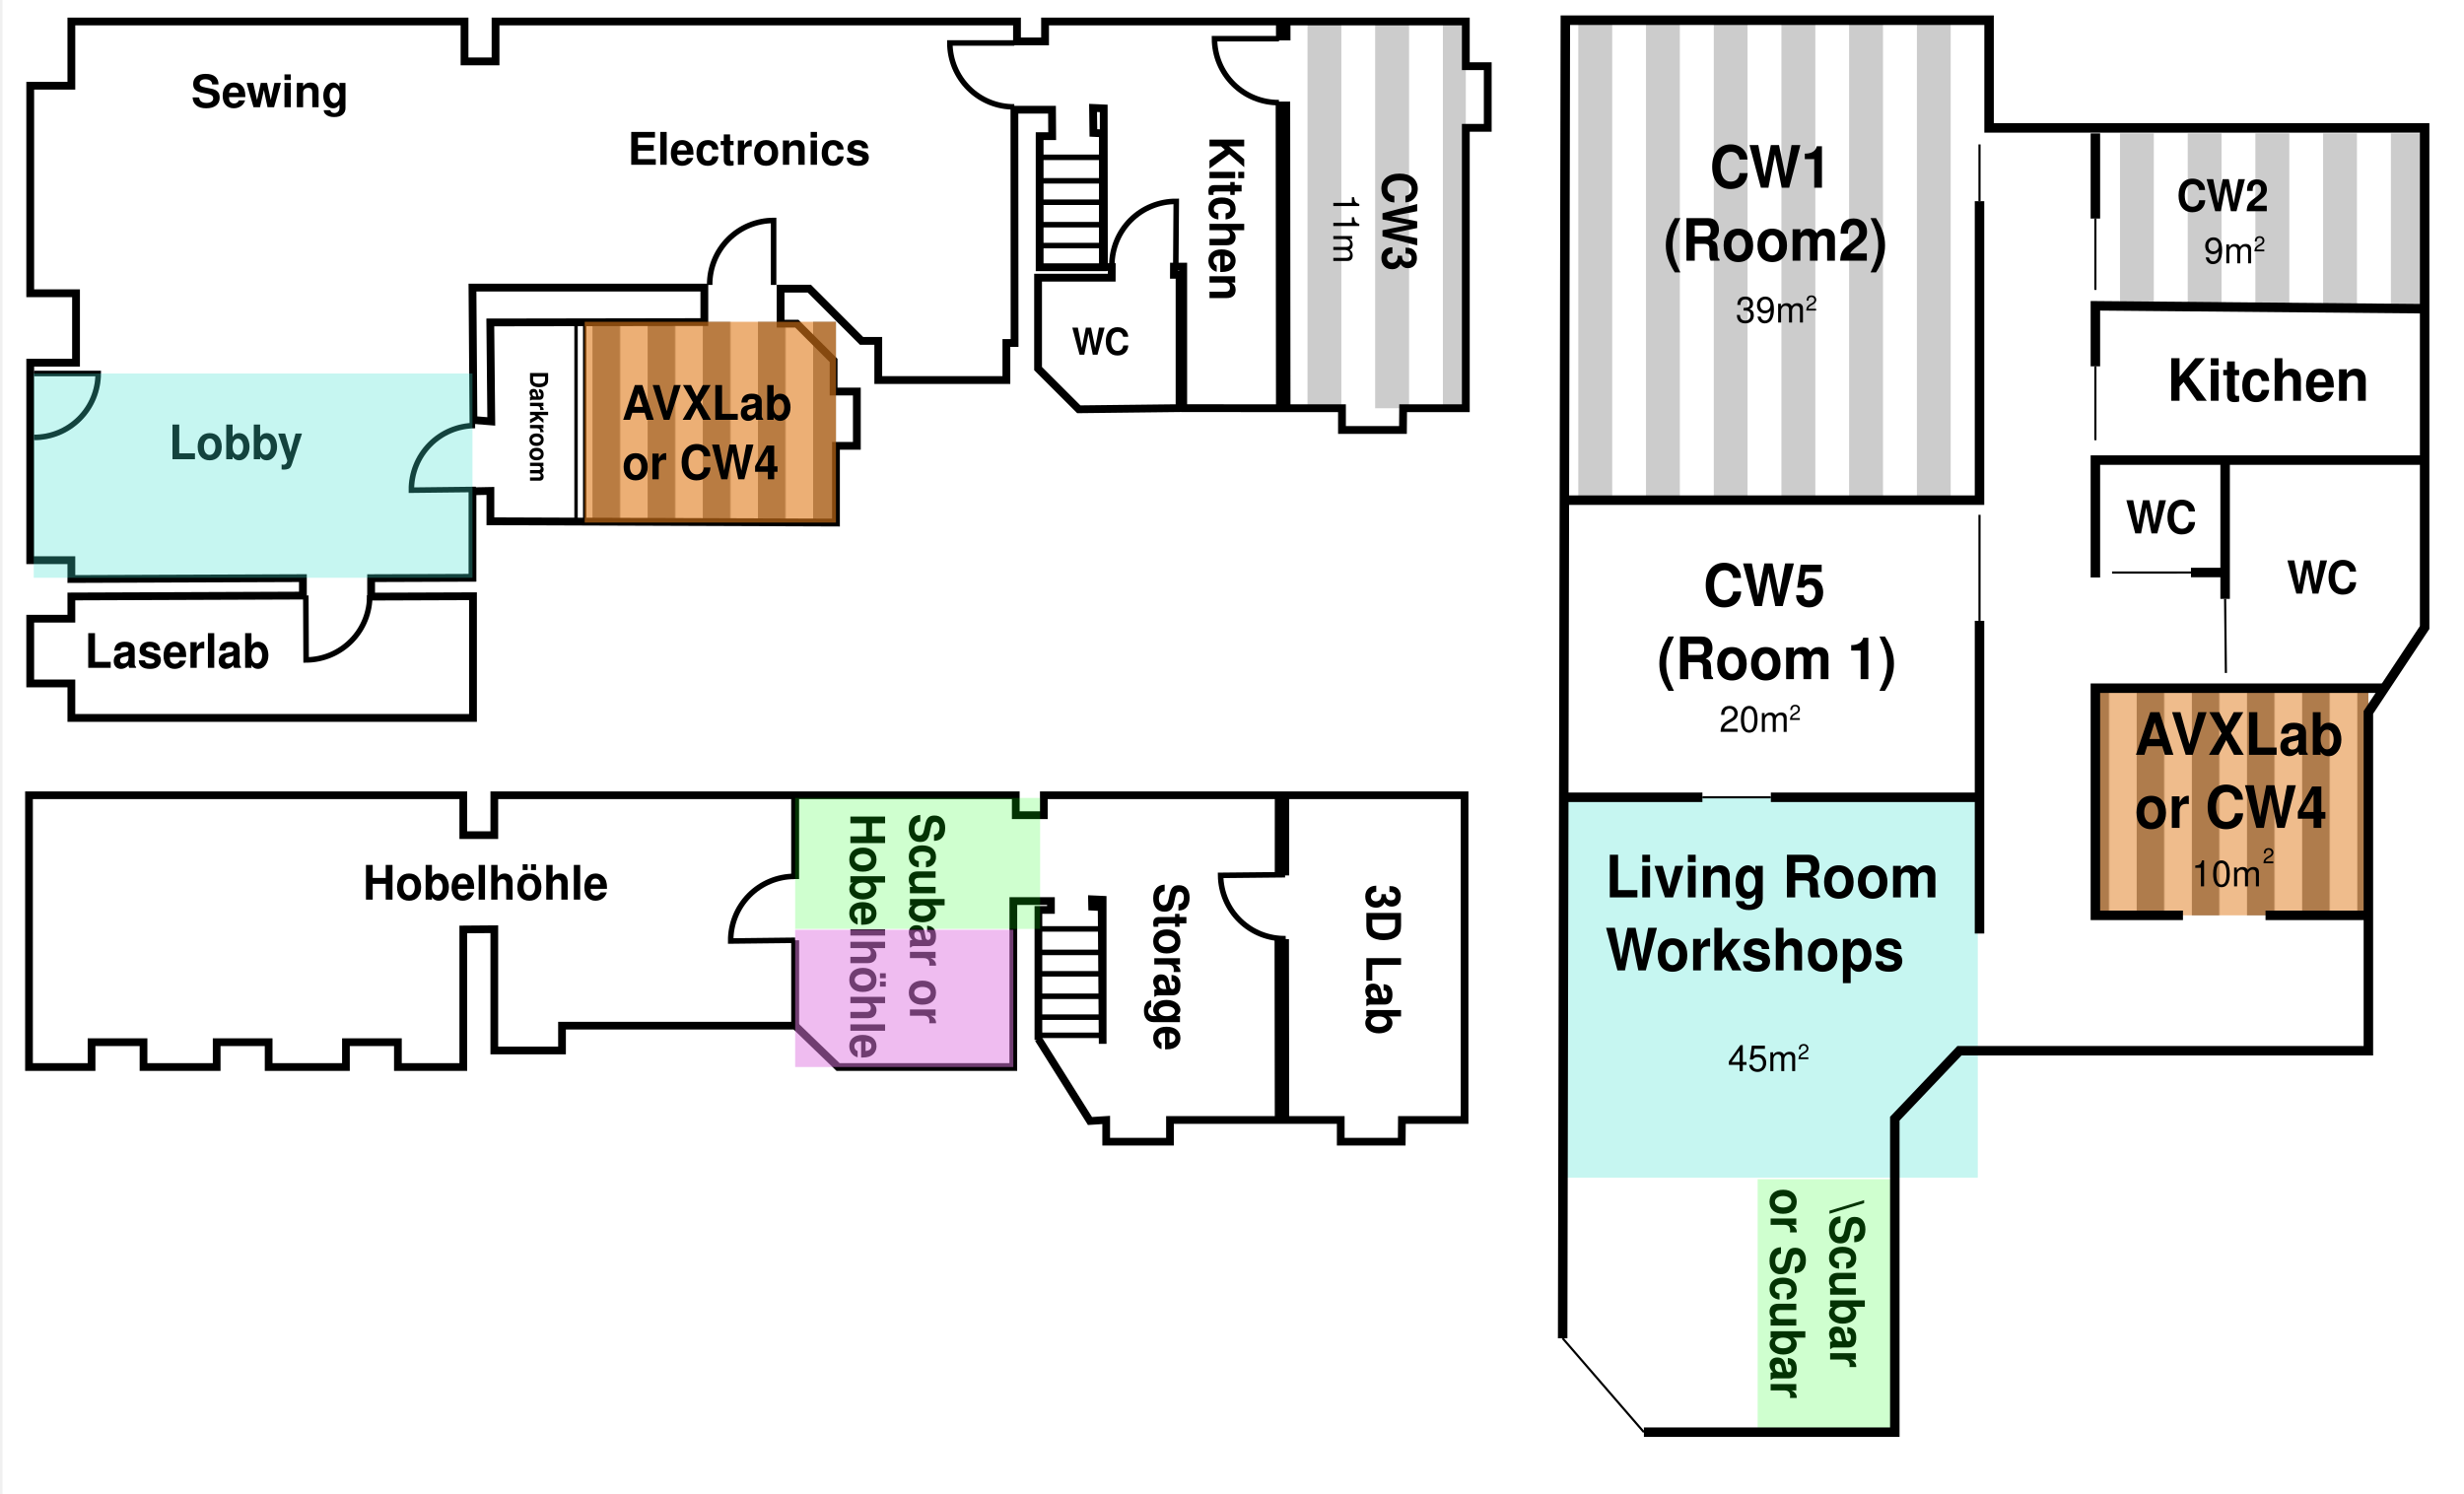
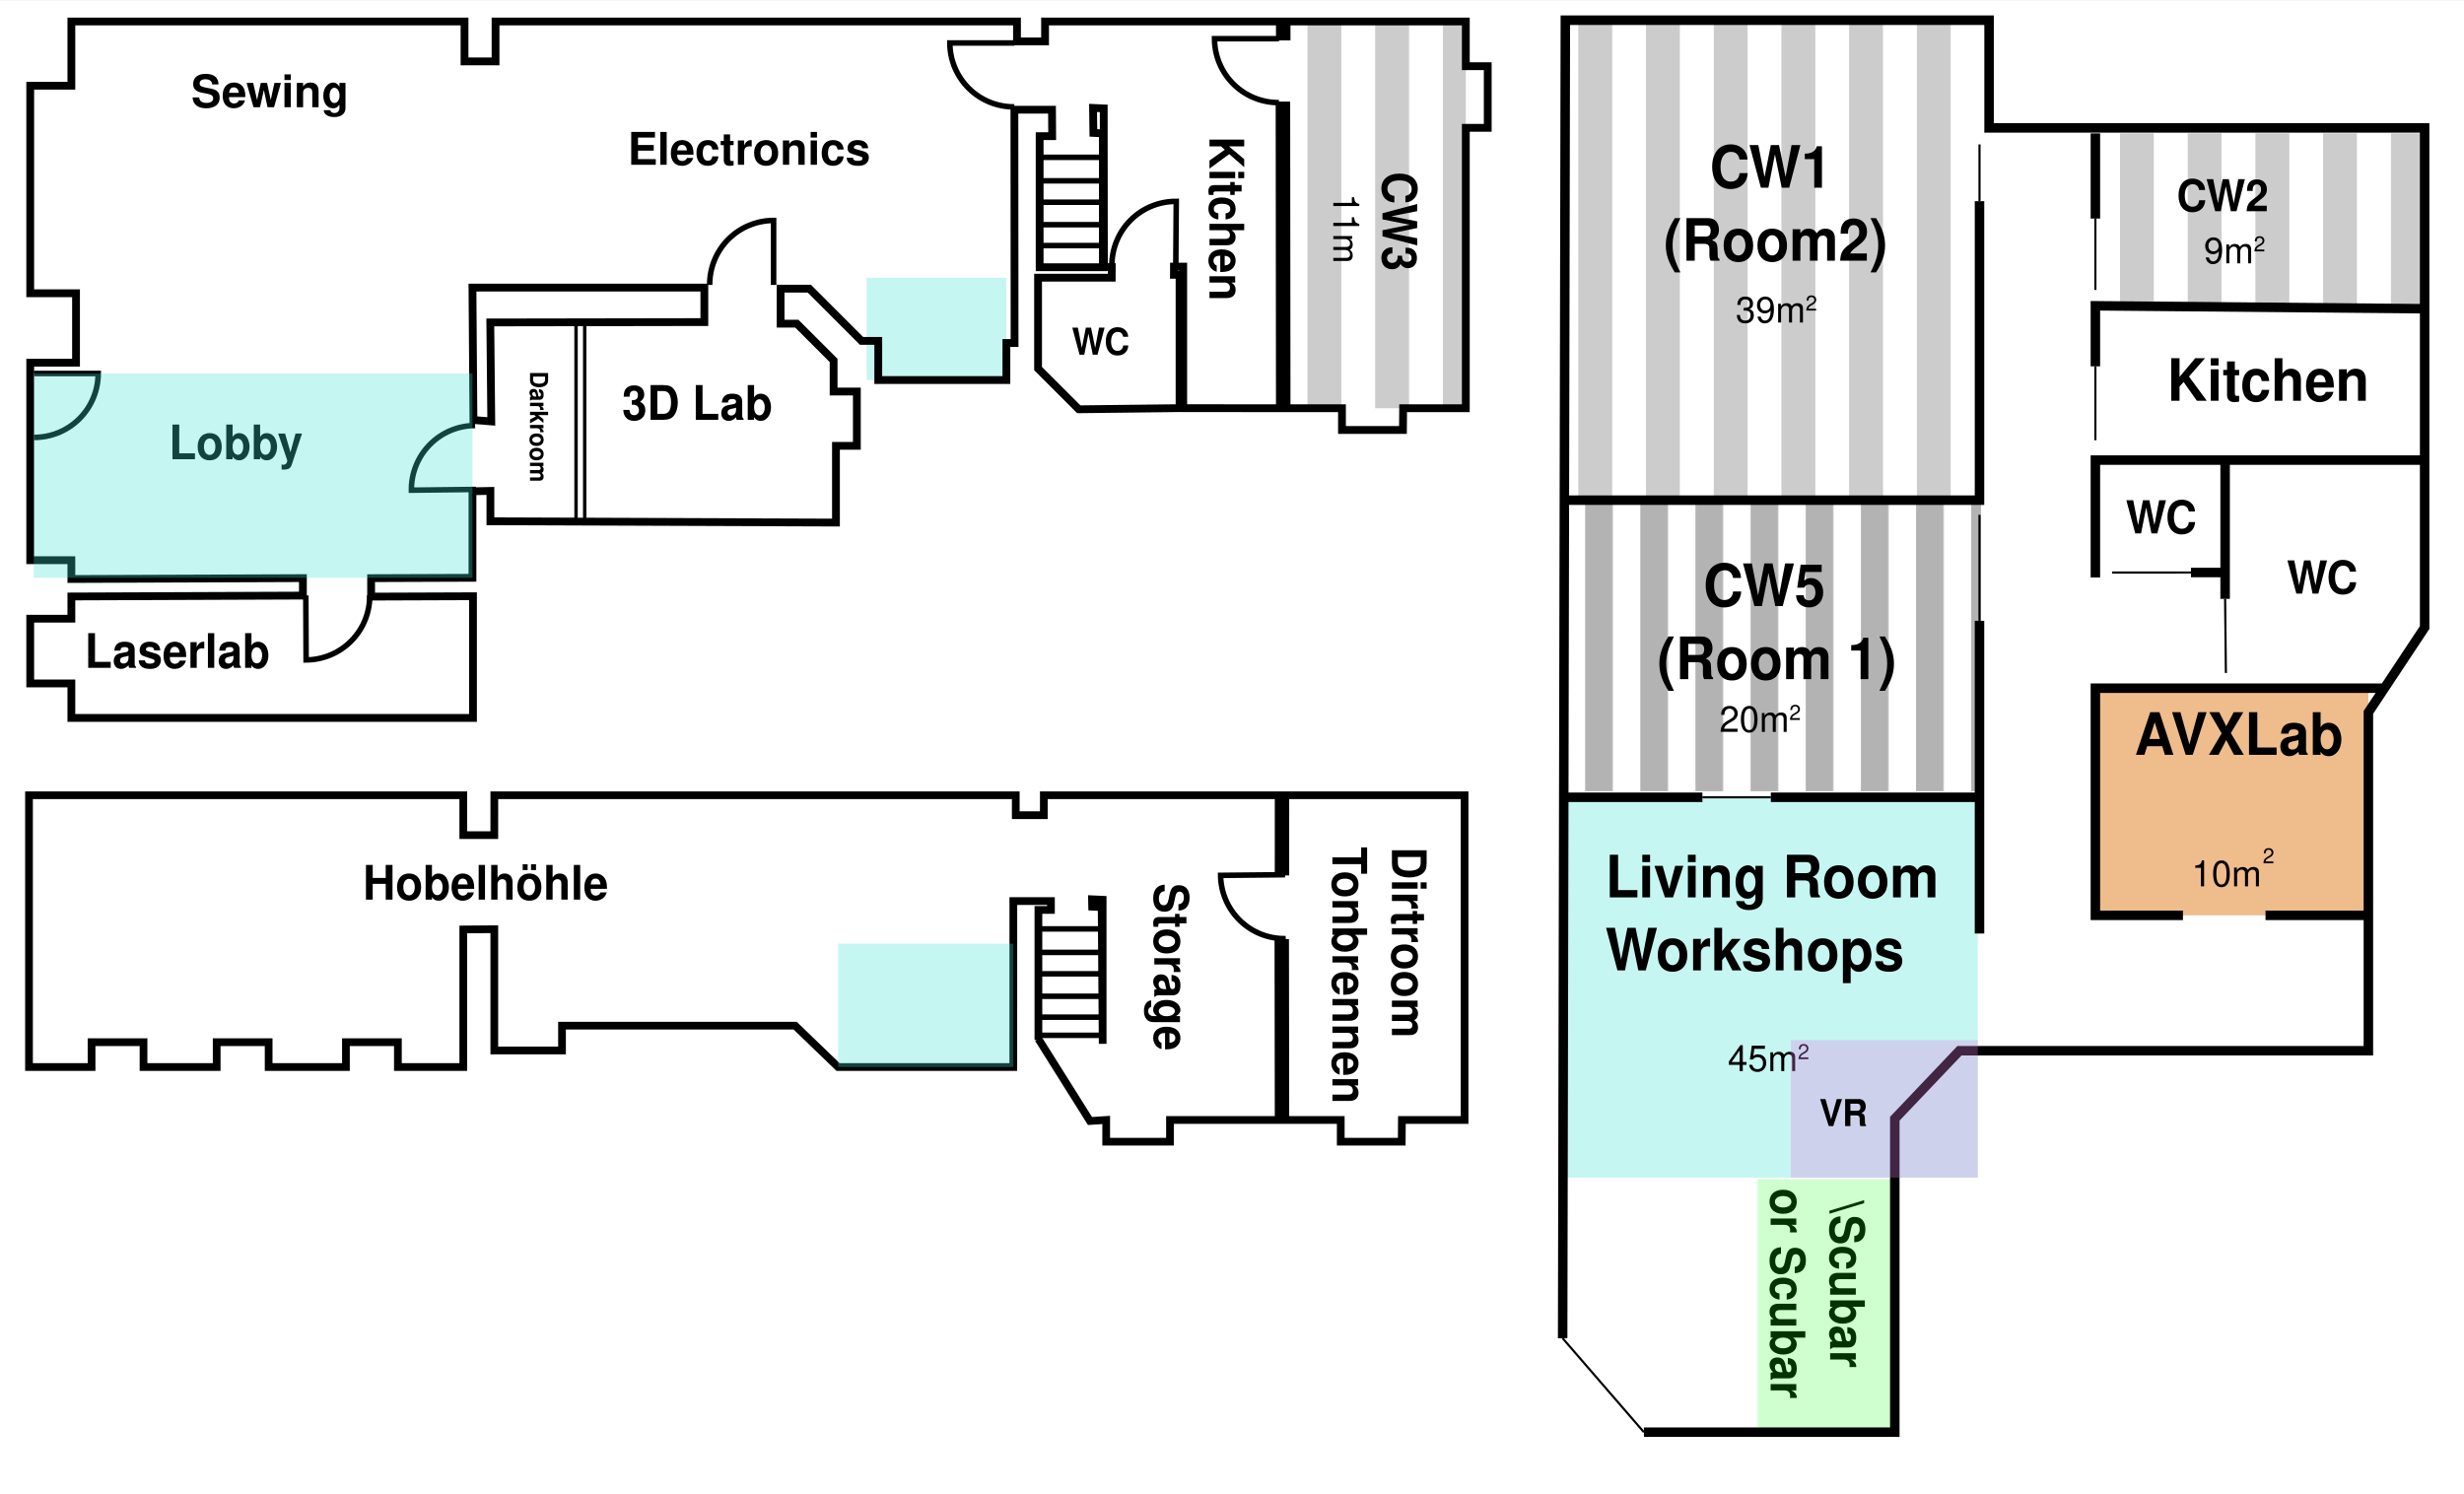
<svg xmlns="http://www.w3.org/2000/svg" width="1247.244" height="755.906" viewBox="0 0 1247.244 755.906" version="1.1" xml:space="preserve" style="clip-rule:evenodd;fill-rule:evenodd" id="svg441">
  <defs id="defs445">
    <pattern patternUnits="userSpaceOnUse" width="2" height="1" patternTransform="translate(0,0) scale(10,10)" id="Strips1_1">
      <rect style="fill:black;stroke:none" x="0" y="-0.5" width="1" height="2" id="rect21205" />
    </pattern>
  </defs>
-   <g id="g996" transform="matrix(1.395765,0,0,1.395765,-35.05633,-3.524636)">
-     <rect style="opacity:1;fill:#ffffff;fill-opacity:1;stroke-width:2.866;stroke-miterlimit:4;stroke-dasharray:none" id="rect65088" width="897.867" height="549.422" x="26.011" y="1.115" />
-     <rect style="opacity:0.5;fill:url(#Strips1_1);fill-opacity:1;stroke-width:2.866;stroke-miterlimit:4;stroke-dasharray:none" id="rect52485" width="99.005" height="82.388" x="785.027" y="252.133" />
+   <rect style="opacity:1;fill:#ffffff;fill-opacity:1;stroke-width:30.02" id="rect17802" width="1253.381" height="771.219" x="-3.197" y="0.284" />
+   <g id="g996" transform="matrix(1.395765,0,0,1.395765,-35.05635,-3.524624)">
+     <rect style="opacity:1;fill:#ffffff;fill-opacity:1;stroke-width:2.866;stroke-miterlimit:4;stroke-dasharray:none" id="rect65088" width="897.867" height="549.422" x="-8.238" y="199.662" />
+     <rect style="clip-rule:evenodd;opacity:0.3;fill:#40e0d0;fill-opacity:1;fill-rule:evenodd;stroke-width:1.145;stroke-miterlimit:4;stroke-dasharray:none" id="rect107479-3-6" width="50.687" height="37.124" x="339.404" y="103.243" />
    <path id="path10100-7" d="m 401.705,379.717 v -47.16 h 4.546 v -3.22 h -13.637 l -0.015,60.196 h -63.554 l -15.554,-14.999 h -84.555 v 8.999 h -24.554 v -43.98 l -11.247,0.088 v 49.892 h -23.718 v -9 h -18.845 v 9 h -28.031 v -9 h -18.845 v 9 h -26.531 v -9 h -18.845 v 9 h -22.686 l -10e-4,-98.572 h 157.501 l 0.001,14.465 h 11.247 l 0.002,-14.465 h 189.107 v 7.233 h 10.178 v -7.233 h 85.162 l -0.006,27.677 h 2.426 l 0.006,-27.677 h 65.001 v 117.775 h -22.729 l -0.062,7.884 -22.119,-0.002 v -7.882 h -20.089 l -0.087,-64.19 h -2.427 l 0.085,64.19 h -39.413 v 7.882 h -23.128 v -7.882 l -5.879,0.379 -18.705,-29.774 z m 23.296,0.001 v -50.855 l -3.862,-0.171 0.056,2.682 3.446,0.166 0.36,48.177 h -1.386" style="fill:none;fill-rule:nonzero;stroke:#000000;stroke-width:2.8px" />
    <path d="m 50.997,10.321 v 23.303 H 36.08 v 75.268 h 16.607 v 25.179 H 36.08 v 71.64 h 14.917 v 6.819 l 83.97,-0.32 v 6.336 l -83.97,0.319 v 8.06 H 36.08 v 23.485 h 14.917 v 12.501 h 145.652 v -44.131 l -36.944,0.136 v -6.694 l 36.754,-0.136 v -31.376 l 6.506,-0.128 v 11.014 l 125.319,0.465 v -27.829 h 7.577 v -19.697 h -8.429 v -11.271 l -13.352,-13.352 h -5.873 v -12.69 h 10.418 l 18.941,18.94 h 6.06 v 14.205 h 46.465 v -13.448 l 2.969,0.001 -0.061,-84.603 h 13.638 l 0.06,9.598 h -4.545 v 47.54 h 22.937 v -48.556 l -3.447,-0.166 -0.116,-9.06 3.863,0.171 0.072,57.549 h 2.84 l -0.012,3.85 h -26.705 v 32.958 l 14.773,14.773 36.538,-0.418 v -48.359 h -2.045 l 0.012,-2.969 h 3.359 v 51.328 l 35.056,0.039 -0.112,-109.815 h 2.43 l 0.11,109.815 h 20.091 v 7.883 h 22.117 l 0.063,-7.883 h 22.729 v -101.71 h 7.955 v -22.35 h -7.955 v -16.214 h -65 v 5.449 h -2.43 v -5.449 h -85.159 v 7.232 h -10.179 v -7.232 H 204.83 v 14.464 h -11.25 v -14.464 z m 145.462,96.522 h 84.095 v 12.501 l -77.625,0.129 0.354,35.9 -6.47,-0.509 z" style="fill:none;fill-rule:nonzero;stroke:#000000;stroke-width:2.83px" id="path184" />
    <path d="m 402.729,59.585 h 22.727 z m -0.19,8.523 h 22.539 z m 0.379,7.766 h 22.729 z m -0.189,8.145 h 21.97 z m -0.568,7.576 h 23.106 z" style="fill:none;fill-rule:nonzero;stroke:#000000;stroke-width:2px" id="path187" />
    <path d="m 37.345,137.991 h 23.381 c -0.011,6.182 -2.48,12.107 -6.869,16.459 -4.389,4.352 -10.332,6.773 -16.513,6.722" style="fill:none;fill-rule:nonzero;stroke:#d0d4eb;stroke-width:2.003px" id="path190" />
    <path id="rect193" style="fill:none;stroke:#000000;stroke-width:1.232px;stroke-linecap:round;stroke-linejoin:round" d="m 234.022,119.239 h 3.145 v 72.203 h -3.145 z" />
    <path d="m 37.345,137.991 h 23.381 c -0.011,6.182 -2.48,12.107 -6.869,16.459 -4.389,4.352 -10.332,6.773 -16.513,6.722" style="fill:none;fill-rule:nonzero;stroke:#000000;stroke-width:2.003px" id="path290" />
    <path d="m 197.693,180.046 -23.38,0.266 c -0.059,-6.182 2.342,-12.134 6.681,-16.536 4.339,-4.402 10.255,-6.89 16.435,-6.91" style="fill:none;fill-rule:nonzero;stroke:#000000;stroke-width:2.003px" id="path293" />
    <text x="252.741" y="62.296" style="font-weight:700;font-size:16.349px;font-family:Helvetica-Bold, Helvetica;stroke-width:1.535" id="text300">Electronics</text>
    <text x="94.441" y="41.426" style="font-weight:700;font-size:16.349px;font-family:Helvetica-Bold, Helvetica;stroke-width:1.535" id="text304">Sewing</text>
    <text x="57.342" y="238.176" style="font-weight:700;font-size:16.8px;font-family:Helvetica-Bold, Helvetica;stroke-width:1.578" id="text308" transform="scale(0.9731676,1.027572)">Laserlab</text>
    <text x="161.048" y="319.994" style="font-weight:700;font-size:16.8px;font-family:Helvetica-Bold, Helvetica;stroke-width:1.578" id="text312" transform="scale(0.9731675,1.027572)">Hobelhöhle</text>
-     <text x="332.208" y="-506.665" style="font-weight:700;font-size:16.8px;font-family:Helvetica-Bold, Helvetica;stroke-width:1.578" id="text316" transform="matrix(0,0.9731676,-1.027572,0,0,0)">3D Lab</text>
-     <text x="305.781" y="-345.572" style="font-weight:700;font-size:16.8px;font-family:Helvetica-Bold, Helvetica;stroke-width:1.578" id="text320" transform="matrix(0,0.9731675,-1.027572,0,0,0)">
-       <tspan id="tspan23113" x="305.781" y="-345.572">Scubar or</tspan>
-       <tspan id="tspan23115" x="305.781" y="-324.571">Hobelhöhle</tspan>
+     <text x="318.192" y="-515.69" style="font-weight:700;font-size:16.8px;font-family:Helvetica-Bold, Helvetica;stroke-width:1.578" id="text316" transform="matrix(0,0.9731675,-1.027572,0,0,0)">
+       <tspan id="tspan6284" x="318.192" y="-515.69">Dirtroom</tspan>
+       <tspan id="tspan6286" x="318.192" y="-494.69">Tonbrennen</tspan>
    </text>
    <text x="331.761" y="-431.828" style="font-weight:700;font-size:16.8px;font-family:Helvetica-Bold, Helvetica;stroke-width:1.578" id="text324" transform="matrix(0,0.9731676,-1.027572,0,0,0)">Storage</text>
    <text x="53.385" y="-451.309" style="font-weight:700;font-size:16.8px;font-family:Helvetica-Bold, Helvetica;stroke-width:1.578" id="text328" transform="matrix(0,0.9731676,-1.027572,0,0,0)">Kitchen</text>
    <text x="57.221" y="-512.357" style="font-weight:700;font-size:16.8px;font-family:Helvetica-Bold, Helvetica;stroke-width:1.578" id="text332" transform="matrix(0,0.9731676,-1.027572,0,0,0)" />
    <text x="66.563" y="-512.357" style="font-weight:700;font-size:16.8px;font-family:Helvetica-Bold, Helvetica;stroke-width:1.578" id="text334" transform="matrix(0,0.9731676,-1.027572,0,0,0)">CW3</text>
-     <rect style="opacity:0.5;fill:url(#Strips1_1);fill-opacity:1;stroke-width:2.866;stroke-miterlimit:4;stroke-dasharray:none" id="rect52575" width="91.117" height="72.822" x="237.167" y="119.239" />
-     <rect style="opacity:0.6;fill:#df7a19;fill-opacity:1;stroke-width:2.866;stroke-miterlimit:4;stroke-dasharray:none" id="rect115092" width="91.117" height="72.822" x="237.167" y="119.239" />
    <text x="257.614" y="150.629" style="font-weight:700;font-size:16.8px;font-family:Helvetica-Bold, Helvetica;stroke-width:1.578" id="text344" transform="scale(0.9731675,1.027572)">
-       <tspan id="tspan35569" x="257.614" y="150.629">AVXLab </tspan>
-       <tspan id="tspan35571" x="257.614" y="171.629">or CW4</tspan>
+       <tspan id="tspan35571" x="257.614" y="150.629">3D Lab</tspan>
    </text>
    <text x="140.953" y="-211.503" style="font-weight:700;font-size:8.759px;font-family:Helvetica-Bold, Helvetica;stroke-width:1.578" id="text352" transform="matrix(0,0.9731676,-1.027572,0,0,0)">Darkroom</text>
    <text x="425.244" y="127.651" style="font-weight:700;font-size:13.093px;font-family:Helvetica-Bold, Helvetica;stroke-width:1.23" id="text380" transform="scale(0.973168,1.027572)">WC</text>
    <path id="path410" style="fill:none;fill-rule:nonzero;stroke:#000000;stroke-width:2px" d="m 402.33,339.441 h 22.729 z m -0.189,8.523 h 22.539 z m 0.379,7.766 h 22.729 z m -0.189,8.145 h 21.971 z m -0.566,7.576 h 23.105 z m 0.125,6.582 h 23.105 z" />
    <text x="88.747" y="164.553" style="font-weight:700;font-size:16.8px;font-family:Helvetica-Bold, Helvetica;stroke-width:1.578" id="text418" transform="scale(0.9731675,1.027572)">Lobby</text>
    <path d="M 305.671,105.868 V 82.487 c -6.182,0.011 -12.107,2.48 -16.459,6.869 -4.352,4.389 -6.773,10.332 -6.722,16.513" style="fill:none;fill-rule:nonzero;stroke:#000000;stroke-width:2.003px" id="path422" />
    <path d="m 491.159,319.786 -23.38,0.236 c 0.074,6.181 2.602,12.081 7.034,16.389 4.432,4.308 10.4,6.668 16.58,6.555" style="fill:none;fill-rule:nonzero;stroke:#000000;stroke-width:2.003px" id="path425" />
    <path d="m 392.968,18.104 h -23.381 c 0.011,6.182 2.48,12.107 6.869,16.459 4.389,4.352 10.332,6.773 16.513,6.722" style="fill:none;fill-rule:nonzero;stroke:#000000;stroke-width:2.003px" id="path428" />
    <path d="m 488.945,16.561 h -23.381 c 0.011,6.182 2.48,12.107 6.869,16.459 4.389,4.352 10.332,6.773 16.513,6.722" style="fill:none;fill-rule:nonzero;stroke:#000000;stroke-width:2.003px" id="path431" />
    <path d="M 451.528,98.946 451.698,75.565 c -6.182,-0.034 -12.125,2.392 -16.509,6.749 -4.384,4.357 -6.848,10.283 -6.842,16.463" style="fill:none;fill-rule:nonzero;stroke:#000000;stroke-width:2.003px" id="path434" />
    <path d="m 136.022,218.504 0.107,23.381 c 6.182,-0.04 12.095,-2.535 16.428,-6.944 4.332,-4.409 6.726,-10.363 6.647,-16.543" style="fill:none;fill-rule:nonzero;stroke:#000000;stroke-width:2.003px" id="path437" />
    <text x="72.744" y="-508.658" style="font-size:13.03px;font-family:Helvetica;clip-rule:evenodd;fill-rule:evenodd;stroke-width:0.489" id="text6427" transform="rotate(90)">11m</text>
-     <path style="fill:#000000;fill-opacity:1;stroke:#000000;stroke-width:2.866;stroke-linecap:butt;stroke-linejoin:miter;stroke-miterlimit:4;stroke-dasharray:none;stroke-opacity:1" d="M 313.491,374.534 V 343.564" id="path19043" />
-     <path style="clip-rule:evenodd;fill:#000000;fill-opacity:1;fill-rule:evenodd;stroke:#000000;stroke-width:2.866;stroke-linecap:butt;stroke-linejoin:miter;stroke-miterlimit:4;stroke-dasharray:none;stroke-opacity:1" d="M 313.482,321.36 V 291.934" id="path19043-1" />
-     <path d="m 313.491,343.564 -23.38,0.266 c -0.059,-6.182 2.342,-12.134 6.681,-16.536 4.339,-4.402 10.255,-6.89 16.435,-6.91" style="clip-rule:evenodd;fill:none;fill-rule:nonzero;stroke:#000000;stroke-width:2.003px" id="path293-8" />
    <text x="445.422" y="-670.342" style="font-weight:700;font-size:16.8px;font-family:Helvetica-Bold, Helvetica;clip-rule:evenodd;fill-rule:evenodd;stroke-width:1.578" id="text320-7" transform="matrix(0,0.9731675,-1.027572,0,0,0)">
      <tspan id="tspan53353" x="445.422" y="-670.342"> \Scubar</tspan>
      <tspan id="tspan53355" x="445.422" y="-649.342">or Scubar</tspan>
    </text>
    <rect style="opacity:0.2;fill:#10ff10;fill-opacity:1;stroke-width:3.396;stroke-miterlimit:4;stroke-dasharray:none" id="rect20221" width="49.738" height="91.759" x="662.544" y="430.221" />
-     <rect style="opacity:0.2;fill:#10ff10;fill-opacity:1;stroke-width:2.119;stroke-miterlimit:4;stroke-dasharray:none" id="rect22271" width="88.848" height="47.507" x="313.482" y="291.934" />
    <rect style="opacity:0.3;fill:#40e0d0;fill-opacity:1;stroke-width:2.866;stroke-miterlimit:4;stroke-dasharray:none" id="rect107479" width="159.114" height="74.095" x="37.345" y="137.991" />
    <rect style="opacity:0.3;fill:#40e0d0;fill-opacity:1;stroke-width:2.866;stroke-miterlimit:4;stroke-dasharray:none" id="rect107646" width="150.859" height="137.954" x="591.517" y="291.7" />
    <rect style="opacity:0.5;fill:#df7a19;fill-opacity:1;stroke-width:2.866;stroke-miterlimit:4;stroke-dasharray:none" id="rect115632" width="99.005" height="82.388" x="785.027" y="252.133" />
-     <rect style="opacity:0.5;fill:#df7ae2;fill-opacity:1;stroke-width:2.982" id="rect943" width="79.108" height="49.769" x="313.491" y="339.764" />
+     <rect style="opacity:0.3;fill:url(#Strips1_1);fill-opacity:1;stroke-width:3.094" id="rect10830" width="150.743" height="105.565" x="592.801" y="183.934" />
+     <rect style="clip-rule:evenodd;opacity:0.3;fill:#40e0d0;fill-opacity:1;fill-rule:evenodd;stroke-width:1.407;stroke-miterlimit:4;stroke-dasharray:none" id="rect107479-3" width="63.554" height="44.74" x="329.045" y="344.793" />
  </g>
  <g id="g964" transform="matrix(1.713672,0,0,1.713672,-263.5555,-2.354649)">
    <path d="M 615.375,396.721 616.168,7.34 H 741.333 V 39.167 H 869.986 V 186.755 l -16.614,25.068 V 311.772 H 732.584 l -19.1,20.085 v 92.606 h -74.107" style="fill:none;stroke:#000000;stroke-width:2.802px" id="path196" />
    <path d="M 738.507,60.805 V 149.129 H 615.879" style="fill:none;stroke:#000000;stroke-width:2.802px" id="path199" />
    <path d="m 738.507,184.773 v 92.378" style="fill:none;stroke:#000000;stroke-width:2.802px" id="path202" />
    <path d="m 615.122,236.903 h 41.531 m 20.216,0 h 61.638" style="fill:none;stroke:#000000;stroke-width:2.802px" id="path205" />
    <path d="M 772.734,40.781 V 65.941" style="fill:none;stroke:#000000;stroke-width:2.802px" id="path209" />
    <path d="M 869.986,92.579 772.734,91.71 V 109.603" style="fill:none;stroke:#000000;stroke-width:2.802px" id="path212" />
    <path d="m 869.986,137.293 h -97.252 v 34.674" style="fill:none;stroke:#000000;stroke-width:2.802px" id="path215" />
    <path d="m 822.992,271.781 h 30.381" style="fill:none;stroke:#000000;stroke-width:2.802px" id="path218" />
    <path d="m 798.599,271.781 h -25.865 v -67.104 h 10.521 m 0,0 h 18.705 m 0,0 h 56.149" style="fill:none;stroke:#000000;stroke-width:2.802px" id="path221" />
    <path d="m 811.053,178.286 v -40.994" style="fill:none;stroke:#000000;stroke-width:2.802px" id="path224" />
    <path d="m 811.053,170.503 h -10.09" style="fill:none;stroke:#000000;stroke-width:2.802px" id="path227" />
    <path d="m 615.375,396.721 24.001,27.742" style="fill:none;stroke:#000000;stroke-width:0.633px" id="path230" />
    <path d="m 656.653,236.903 h 20.216" style="fill:none;stroke:#000000;stroke-width:0.633px" id="path233" />
    <path d="M 738.507,184.773 V 153.453" style="fill:none;stroke:#000000;stroke-width:0.633px" id="path236" />
    <path d="M 738.507,60.805 V 44.034" style="fill:none;stroke:#000000;stroke-width:0.633px" id="path239" />
    <path d="M 772.734,65.941 V 87.022" style="fill:none;stroke:#000000;stroke-width:0.633px" id="path242" />
    <text x="666.472" y="96.655" style="font-size:10.613px;font-family:Helvetica;stroke-width:0.398" id="text245">39m</text>
    <text x="687.117" y="93.12" style="font-size:6.187px;font-family:Helvetica;stroke-width:0.398" id="text247">2</text>
    <text x="804.762" y="79.16" style="font-size:10.613px;font-family:Helvetica;stroke-width:0.398" id="text256">9m</text>
    <text x="819.505" y="75.626" style="font-size:6.187px;font-family:Helvetica;stroke-width:0.398" id="text258">2</text>
    <text x="661.663" y="217.579" style="font-size:10.613px;font-family:Helvetica;stroke-width:0.398" id="text267">20m</text>
    <text x="682.308" y="214.045" style="font-size:6.187px;font-family:Helvetica;stroke-width:0.398" id="text269">2</text>
    <path d="m 777.661,170.507 23.302,-0.004" style="fill:none;stroke:#000000;stroke-width:0.633px" id="path278" />
    <path d="m 811.053,178.286 0.23,21.89" style="fill:none;stroke:#000000;stroke-width:0.633px" id="path281" />
    <path d="m 772.734,109.603 v 21.816" style="fill:none;stroke:#000000;stroke-width:0.633px" id="path284" />
    <text x="662.983" y="55.293" style="font-weight:700;font-size:16.8px;font-family:Helvetica-Bold, Helvetica;stroke-width:1.578" id="text296" transform="scale(0.9731675,1.027572)">
      <tspan id="tspan101460" x="662.983" y="55.293">   CW1</tspan>
      <tspan id="tspan101462" x="662.983" y="76.293">(Room2)</tspan>
    </text>
    <text x="661.024" y="175.581" style="font-weight:700;font-size:16.8px;font-family:Helvetica-Bold, Helvetica;stroke-width:1.578" id="text356" transform="scale(0.9731675,1.027572)">
      <tspan id="tspan94992" x="661.024" y="175.581">   CW5</tspan>
      <tspan x="661.024" y="196.581" id="tspan97090">(Room 1)</tspan>
    </text>
    <text x="645.309" y="259.316" style="font-weight:700;font-size:16.8px;font-family:Helvetica-Bold, Helvetica;stroke-width:1.578" id="text360" transform="scale(0.9731675,1.027572)">
      <tspan id="tspan109032" x="645.309" y="259.316">Living Room</tspan>
      <tspan id="tspan109034" x="645.309" y="280.316">Workshops</tspan>
    </text>
    <text x="852.157" y="171.994" style="font-weight:700;font-size:13.093px;font-family:Helvetica-Bold, Helvetica;stroke-width:1.23" id="text364" transform="scale(0.973168,1.027572)">WC</text>
    <text x="803.265" y="154.687" style="font-weight:700;font-size:13.093px;font-family:Helvetica-Bold, Helvetica;stroke-width:1.23" id="text368" transform="scale(0.973168,1.027572)">WC</text>
    <text x="818.715" y="62.064" style="font-weight:700;font-size:12.651px;font-family:Helvetica-Bold, Helvetica;stroke-width:1.578" id="text372" transform="scale(0.9731675,1.027572)">CW2</text>
    <text x="805.916" y="218.341" style="font-weight:700;font-size:16.8px;font-family:Helvetica-Bold, Helvetica;stroke-width:1.578" id="text376" transform="scale(0.9731675,1.027572)">
-       <tspan id="tspan43337" x="805.916" y="218.341">AVXLab</tspan>
-       <tspan id="tspan43339" x="805.916" y="239.341">or CW4</tspan>
+       <tspan id="tspan43339" x="805.916" y="218.341">AVXLab</tspan>
    </text>
    <text x="664.172" y="317.797" style="font-size:10.613px;font-family:Helvetica;stroke-width:0.398" id="text384">45m</text>
    <text x="684.817" y="314.262" style="font-size:6.187px;font-family:Helvetica;stroke-width:0.398" id="text386">2</text>
    <text x="801.155" y="263.219" style="font-size:10.613px;font-family:Helvetica;stroke-width:0.398" id="text395">10m</text>
    <text x="822.167" y="256.387" style="font-size:6.187px;font-family:Helvetica;stroke-width:0.398" id="text397">2</text>
    <text x="815.812" y="116.561" style="font-weight:700;font-size:16.8px;font-family:Helvetica-Bold, Helvetica;stroke-width:1.578" id="text406" transform="scale(0.9731676,1.027572)">Kitchen</text>
    <rect style="opacity:0.2;fill:url(#Strips1_1);fill-opacity:1;stroke-width:2.334;stroke-miterlimit:4;stroke-dasharray:none" id="rect105127" width="122.339" height="141.789" x="616.168" y="7.34" />
    <rect style="opacity:0.2;fill:url(#Strips1_1);fill-opacity:1.0;stroke-width:2.334;stroke-miterlimit:4;stroke-dasharray:none" id="rect105153" width="97.252" height="51.798" x="772.734" y="40.781" />
    <rect style="opacity:0.2;fill:url(#Strips1_1);fill-opacity:1.0;stroke-width:2.334;stroke-miterlimit:4;stroke-dasharray:none" id="rect105313" width="54.921" height="114.251" x="531.847" y="7.723" />
  </g>
+   <rect style="opacity:0.3;fill:#df7ae2;stroke-width:5.213" id="rect16551" width="94.578" height="69.594" x="906.547" y="526.577" />
+   <text x="946.293" y="554.793" style="font-weight:700;font-size:18.275px;font-family:Helvetica-Bold, Helvetica;clip-rule:evenodd;fill-rule:evenodd;stroke-width:1.716" id="text380-7" transform="scale(0.973168,1.027572)">VR</text>
</svg>
